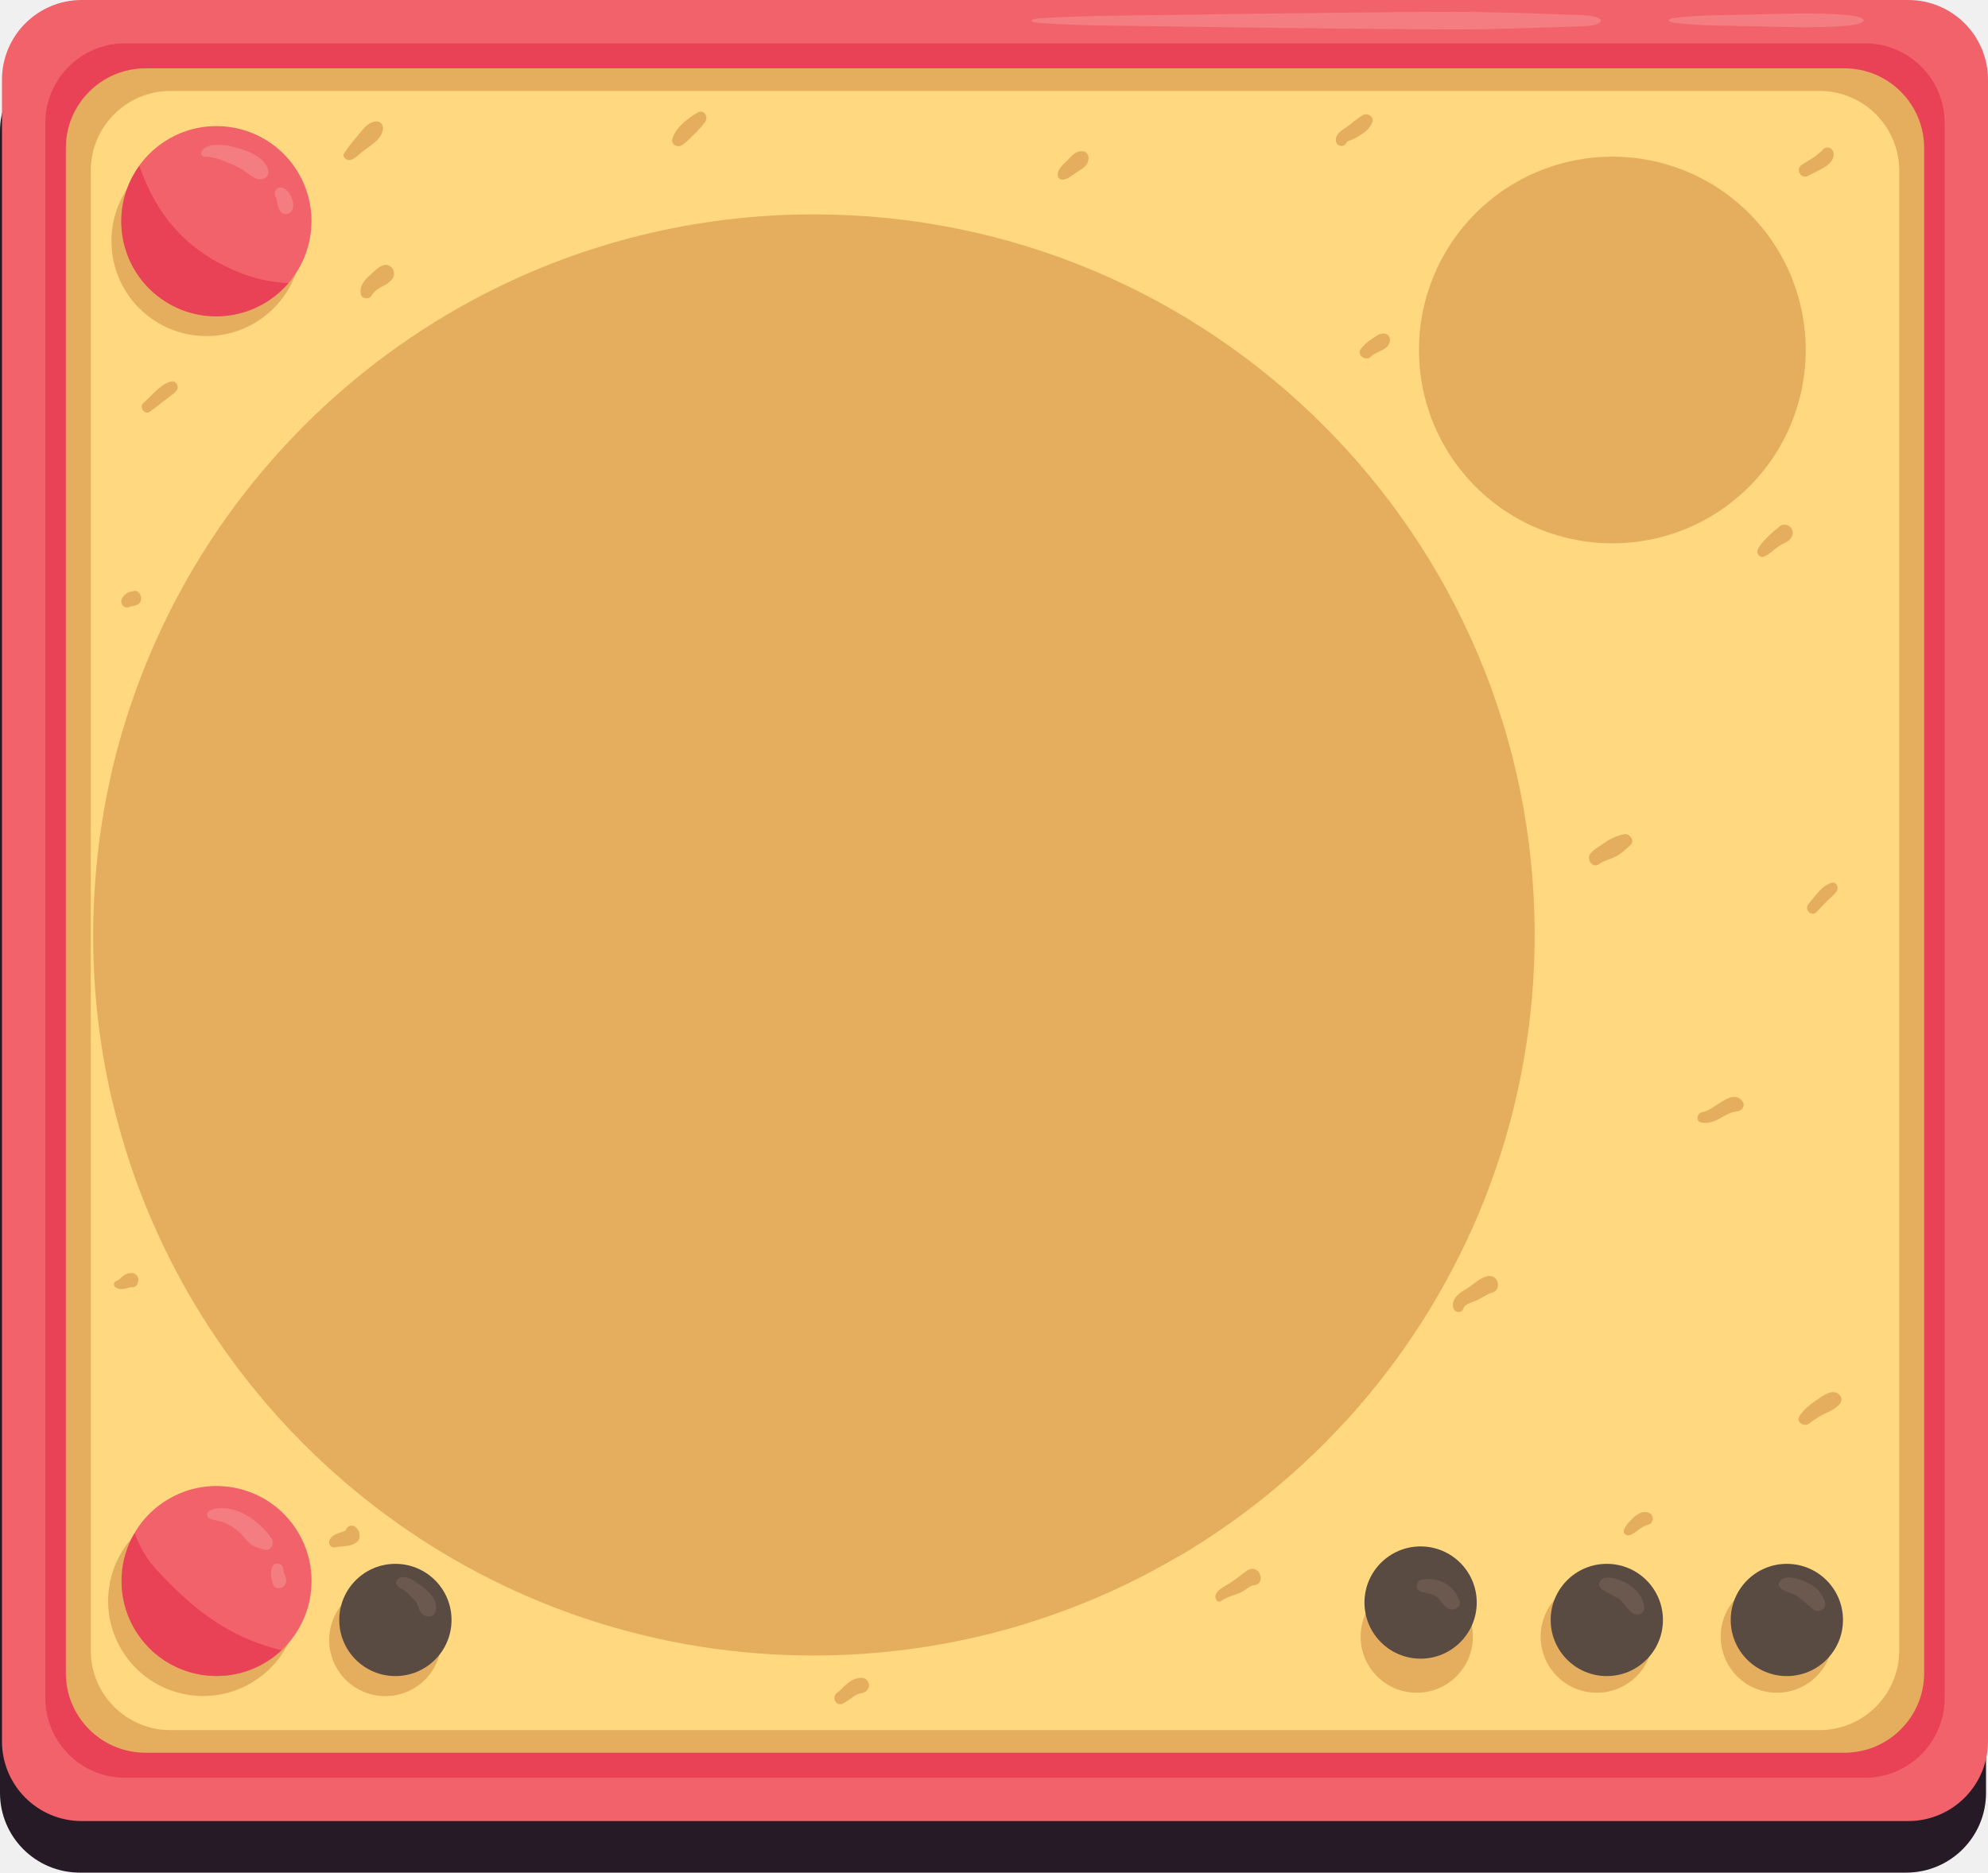
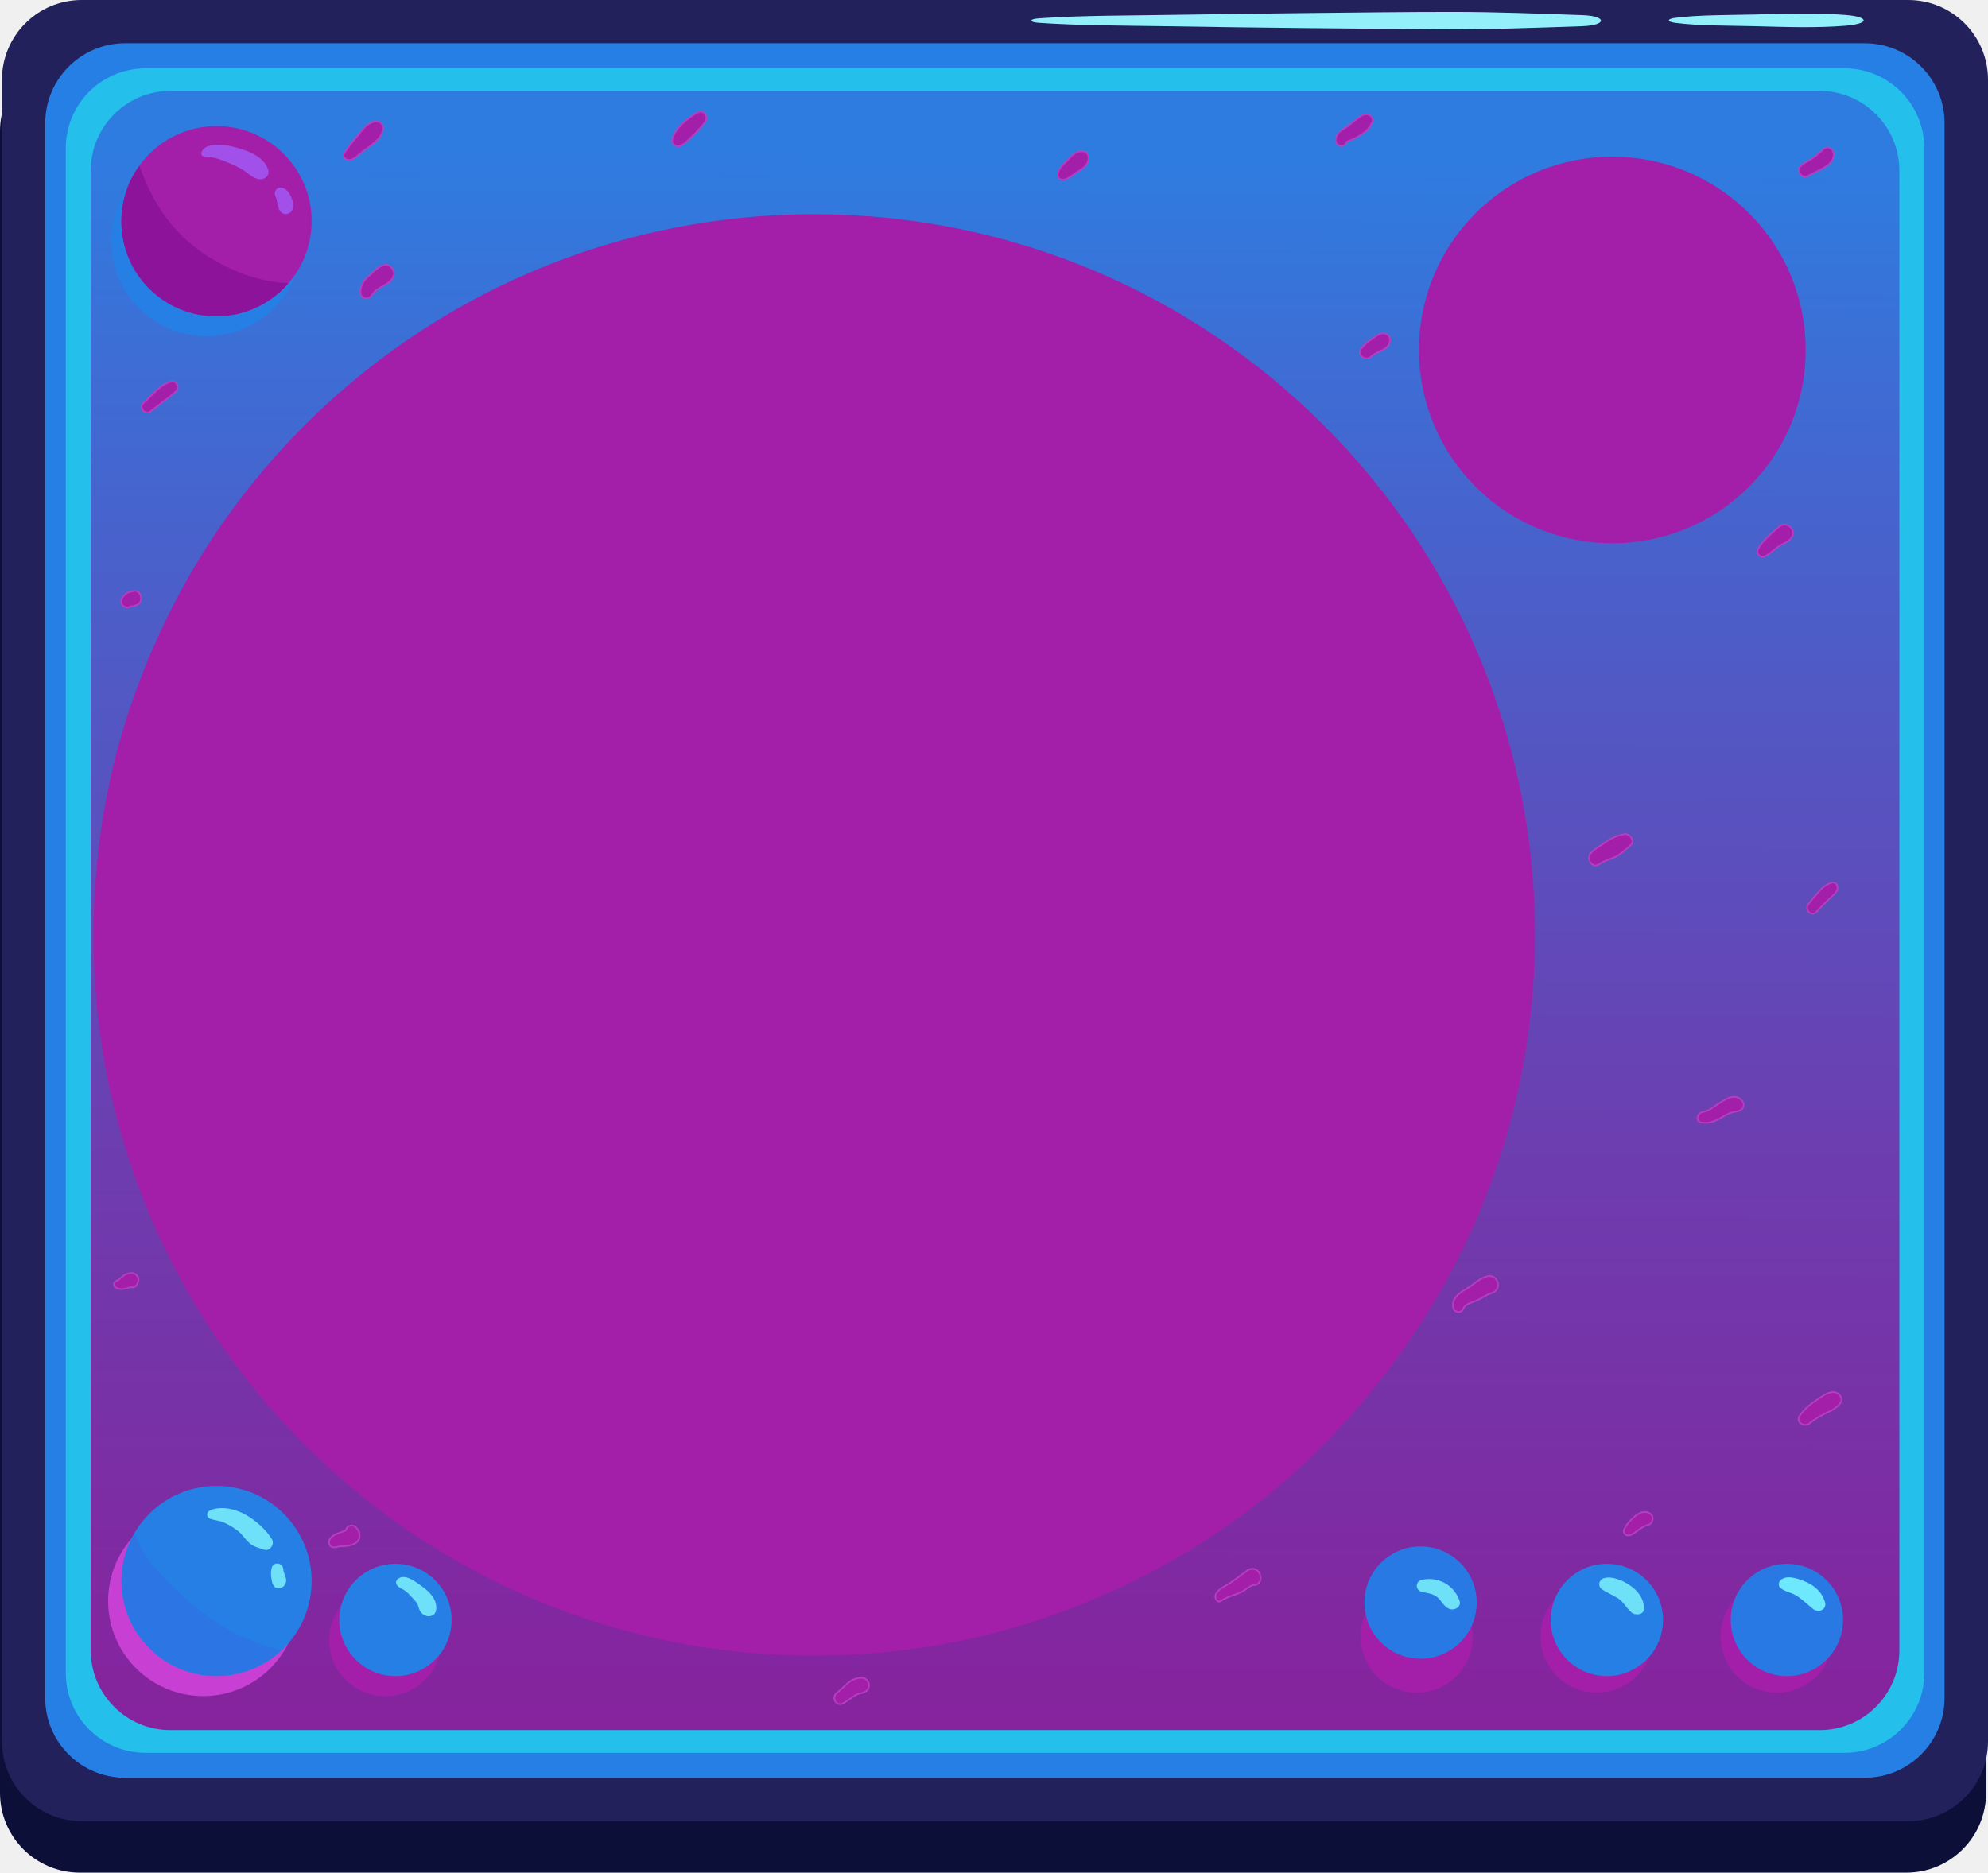
- <svg xmlns="http://www.w3.org/2000/svg" id="Object" viewBox="0 0 1235.69 1164.27">
-   <defs>
-     <style>.cls-1{fill:#251a25;}.cls-2{fill:#f1626b;}.cls-3{fill:#e94156;}.cls-4{fill:#e4ae5e;}.cls-5{fill:#ffd87f;}.cls-6{fill:#594a42;}.cls-7{fill:#f37d81;}.cls-8{fill:#6b594f;}</style>
-   </defs>
-   <g id="record_base">
-     <rect class="cls-1" y="32.05" width="1234.46" height="1132.22" rx="49.57" />
-     <rect class="cls-2" x="1.23" width="1234.46" height="1132.22" rx="49.57" />
-     <rect class="cls-3" x="28.17" y="26.94" width="1180.58" height="1078.34" rx="49.57" />
-     <rect class="cls-4" x="40.91" y="42.48" width="1155.1" height="1047.26" rx="49.57" />
-     <rect class="cls-5" x="56.41" y="56.53" width="1124.11" height="1019.16" rx="49.57" />
-     <circle class="cls-4" cx="1002.2" cy="217.6" r="120.2" transform="translate(139.67 772.4) rotate(-45)" />
-     <circle class="cls-4" cx="128.34" cy="149.9" r="59.06" transform="translate(-68.41 134.65) rotate(-45)" />
-     <circle class="cls-2" cx="134.55" cy="137.47" r="59.06" transform="translate(-52.27 91.66) rotate(-31.84)" />
-     <circle class="cls-4" cx="126.27" cy="995.45" r="59.06" transform="translate(-876.81 1021.84) rotate(-84.28)" />
-     <circle class="cls-2" cx="134.55" cy="983.01" r="59.06" transform="translate(-498.3 218.87) rotate(-31.84)" />
-     <circle class="cls-4" cx="239.56" cy="1019.62" r="34.89" transform="translate(-379.56 174.81) rotate(-23.01)" />
-     <circle class="cls-6" cx="245.77" cy="1007.19" r="34.89" />
-     <circle class="cls-4" cx="880.62" cy="1017.55" r="34.89" />
-     <circle class="cls-4" cx="992.53" cy="1017.55" r="34.89" />
-     <circle class="cls-4" cx="1104.44" cy="1017.55" r="34.89" />
-     <circle class="cls-6" cx="883.01" cy="996.36" r="34.89" />
-     <circle class="cls-6" cx="998.75" cy="1007.19" r="34.89" />
-     <circle class="cls-6" cx="1110.66" cy="1007.19" r="34.89" />
-     <path class="cls-3" d="M150,1017.29c-21-9.81-37.74-24.95-53.18-41.86-6.39-7-10.17-14.37-13.11-22.29A59,59,0,0,0,175,1026,128.27,128.27,0,0,1,150,1017.29Z" />
-     <path class="cls-3" d="M179.26,176a92.78,92.78,0,0,1-30.51-6.55c-33.36-13.6-51.31-35.68-62.18-66.32A59,59,0,0,0,179.26,176Z" />
-     <path class="cls-7" d="M166.7,105.6c-2.9-9.31-14.84-12.58-23.22-14.68-4.65-1.17-17.54-2.3-18.39,4.58A1.9,1.9,0,0,0,127,97.41c5.05-.21,10.82,2,15.41,4a55.25,55.25,0,0,1,8.87,4.44c3.15,2.08,5.73,4.92,9.58,5.56C164.22,112,167.88,109.37,166.7,105.6Z" />
-     <path class="cls-7" d="M180.84,122.07c-1.14-2.56-3.39-5.31-6.32-5.5a3.73,3.73,0,0,0-3.73,3.73,6.9,6.9,0,0,0,.87,2.87c-.37-.72.16.58.17.61.14.46.24.94.34,1.41.43,2,.63,4.11,1.84,5.87a4.3,4.3,0,0,0,7.32,0C183.21,128.11,182.12,125,180.84,122.07Z" />
-     <path class="cls-7" d="M169,957c-3.6-6-10.21-11.77-16.32-15.24-6.33-3.59-15.15-5.65-22-2.75-2.53,1.06-2.67,4.26,0,5.29,2.93,1.12,6,1.14,8.92,2.48a39,39,0,0,1,9,5.64c2.51,2.22,4.16,5.17,6.79,7.28s5.57,2.66,8.67,3.75C167.78,964.72,170.9,960.1,169,957Z" />
-     <path class="cls-7" d="M177.74,981.2c-.45-1.77-1.57-3.83-1.65-5.51a3.66,3.66,0,0,0-7.15-1,15.35,15.35,0,0,0-.18,6.71c.28,2,.83,5.56,3.77,6C176.05,987.94,178.6,984.62,177.74,981.2Z" />
-     <path class="cls-8" d="M1134.37,996.22c-2-6.74-6.75-10.6-13.11-13.16-4.28-1.72-12.19-4.36-15.28.5a2.88,2.88,0,0,0,.45,3.44c2.19,2.56,7,3.18,9.94,5,3.81,2.33,7.19,5.71,10.65,8.54C1130.21,1003.1,1135.72,1000.78,1134.37,996.22Z" />
-     <path class="cls-8" d="M1022,999.46c-.58-6.08-4-10.48-9-13.86-4-2.75-11.33-6-16.17-4.29a3.86,3.86,0,0,0-.91,7c3.09,2,6.49,3.43,9.64,5.33,3.62,2.19,5.5,6.38,8.74,9C1017,1004.79,1022.42,1003.79,1022,999.46Z" />
-     <path class="cls-8" d="M907.17,995.16a19.94,19.94,0,0,0-23.92-12.77,3.8,3.8,0,0,0,0,7.27c3.26.89,7,1.05,9.81,3.21,3,2.3,3.89,5.68,7.53,7.36C903.84,1001.73,908.57,999.25,907.17,995.16Z" />
-     <path class="cls-8" d="M262,986.1c-3.67-2.64-10.71-8.3-15-4.09a2.76,2.76,0,0,0-.43,3.34c1.09,1.68,2.59,2.19,4.26,3.19,2.07,1.24,3.78,3.25,5.47,5s3.11,3.16,3.69,5.55c.7,2.88,2.34,5.14,5.31,5.81,2.3.53,5-.67,5.57-3.16C272.29,994.85,267,989.72,262,986.1Z" />
-     <path class="cls-7" d="M983.47,9.39c-27-.91-52.89-2-80.29-2-29.91,0-59.94.41-89.81.74q-41.49.47-82.89,1.11c-27.64.46-58.07.32-84.65,2.2-6.29.44-6.29,2.39,0,2.83C670.31,16,698.11,16,723.57,16.37q44.89.73,89.8,1.22,41.45.46,82.9.69c29.85.21,57.85-.94,87.2-1.93C999,15.83,999,9.92,983.47,9.39Z" />
-     <path class="cls-7" d="M1147.16,9.28c-18.64-1.5-37.12-.78-56.31-.29-16.27.41-35.27.24-49.69,2.12-5.25.68-5.25,2.43,0,3.11,14.42,1.88,33.42,1.71,49.69,2.12,19.19.49,37.67,1.21,56.31-.29C1162.12,14.84,1162.12,10.49,1147.16,9.28Z" />
-     <path class="cls-4" d="M233,75.59c-5.39,1-7.85,5.64-11.26,9.52a101,101,0,0,0-8,10.46,1.89,1.89,0,0,0,0,2c3.62,4.94,8.34-.77,11.55-3.3,4.84-3.8,11.57-7.17,12.7-13.67A4.15,4.15,0,0,0,233,75.59Z" />
-     <path class="cls-4" d="M242.44,165.44c-4.6-2.85-9.48,3.1-12.66,5.8-3.46,2.95-6.4,6.8-5.54,11.55.6,3.32,5.27,3.46,6.82.89,1.87-3.11,4.18-4.32,7.45-6.06a15.34,15.34,0,0,0,5.37-4.25A5.53,5.53,0,0,0,242.44,165.44Z" />
-     <path class="cls-4" d="M106,237.26c-7,2.2-11.6,8.73-16.94,13.43-2.86,2.52,1,7.53,4.09,5.3,2.81-2,5.49-4.16,8.2-6.3s5.6-4,8.1-6.5S109.48,236.17,106,237.26Z" />
-     <path class="cls-4" d="M433.55,70c-6,3.53-13.57,9.26-15.61,16.26-1,3.27,2.66,5.68,5.47,4.21s5.16-4.2,7.49-6.41A70.45,70.45,0,0,0,438.18,76C440.68,72.8,437.58,67.66,433.55,70Z" />
-     <path class="cls-4" d="M676.5,97a3.91,3.91,0,0,0-2.85-2.85c-5-.75-7.47,2.82-10.67,6-2.53,2.51-6.24,5.57-5.43,9.51a2.75,2.75,0,0,0,2.61,2c3.17.31,6.6-3.05,9.16-4.62C673.33,104.59,677.25,102.4,676.5,97Z" />
-     <path class="cls-4" d="M847.24,71.51c-3.66,2-6.61,5-10,7.34-2.81,1.94-6.36,3.73-6.91,7.48-.65,4.49,5.24,6.26,6.85,1.89.16-.44,2.38-1,2.81-1.2a31.74,31.74,0,0,0,4.65-2.45c3.79-2.23,6.73-4.49,8.38-8.65C854.32,72.53,850,70,847.24,71.51Z" />
-     <path class="cls-4" d="M860.06,207.33c-3-.07-5.21,2-7.54,3.57a24.46,24.46,0,0,0-6.72,6.1c-2.69,3.71,3.11,7.87,6.2,4.78,3.8-3.78,11.71-3.91,12-10.54A3.94,3.94,0,0,0,860.06,207.33Z" />
-     <path class="cls-4" d="M1137.83,92.28a3.63,3.63,0,0,0-2.84-.47c-1,.43-1.06.45-.18.08a4.29,4.29,0,0,0-2.34,1.8c-.28.37.07,0-.56.47a30.73,30.73,0,0,0-2.62,2.22c-2.84,2.4-6.28,4-9.35,6.08-4.2,2.82-.53,9.28,4,6.82,3.24-1.77,6.64-3.2,9.8-5.13a13.59,13.59,0,0,0,5-4.54C1140,97.3,1140.51,93.89,1137.83,92.28Z" />
-     <path class="cls-4" d="M1104.87,328.64c.59-.89-1.17.73-1.45.95a45.49,45.49,0,0,0-4.57,4.1c-2.38,2.42-5.21,5.2-6.43,8.39-.84,2.21,1.8,5,4,4,3.47-1.42,6.24-4.49,9.37-6.57,2.75-1.82,6.32-2.59,7.89-5.73C1116.69,327.9,1108.52,323.11,1104.87,328.64Z" />
-     <path class="cls-4" d="M1009.27,518.72a30.32,30.32,0,0,0-11.34,4.91c-3.13,2.27-6.6,3.93-9.21,6.87-3.06,3.47,1.08,9.81,5.22,6.77,2.84-2.09,6.27-2.89,9.46-4.3,4-1.75,6.63-4.59,9.88-7.35S1013,517.83,1009.27,518.72Z" />
-     <path class="cls-4" d="M1138.09,548.93a18.37,18.37,0,0,0-7.5,5.43c-2.28,2.47-4.33,5.14-6.49,7.7-2.87,3.41,1.79,8.27,5,5,1.93-2,3.81-4.07,5.76-6.06,2.18-2.22,4.57-4.05,6.51-6.46S1141.57,547.67,1138.09,548.93Z" />
-     <path class="cls-4" d="M1083.31,685.07c-6.55-9.41-17.77,5.55-24.91,6.3-3.44.37-4.87,5.83-.88,6.54,4.64.83,8.36-.73,12.38-3a36.29,36.29,0,0,1,6.45-3.22c2.43-.78,4.28-.32,6.38-2.14A3.68,3.68,0,0,0,1083.31,685.07Z" />
-     <path class="cls-4" d="M1143.23,867.1c-4-4-10,.62-13.52,3-4.29,2.81-8.22,5.92-11.11,10.19-2.63,3.88,2.9,7.3,6.06,4.68a55.56,55.56,0,0,1,12.24-7.31C1140.24,876.07,1147.76,871.64,1143.23,867.1Z" />
-     <path class="cls-4" d="M1023.13,948.37Z" />
-     <path class="cls-4" d="M1025.62,941c-3.68-2.23-7.14-.21-10,2.27-2.43,2.08-5.06,5-6.23,8-.81,2,1.5,3.65,3.27,3.28,2.35-.5,4.39-2.42,6.31-3.81a22.49,22.49,0,0,1,3.16-1.91c.27-.13.88-.35,1-.41l-.06,0c.23-.08.71-.28,1.1-.44C1027.22,947.84,1028.62,942.82,1025.62,941Z" />
-     <path class="cls-4" d="M924.48,793.45c-5.13,1.15-9.05,5.71-13.56,8.24-4.33,2.43-9,6.08-7.54,11.65a3.3,3.3,0,0,0,6.33,0c.71-2.62,5.75-3.79,7.94-4.74,3.34-1.44,6.14-3.8,9.67-4.84C934,801.82,931.19,791.94,924.48,793.45Z" />
-     <path class="cls-4" d="M783.5,980.26c-.08-.39-.17-.78-.25-1.17a5.11,5.11,0,0,0-7.48-3c-4.73,3.17-8.69,6.87-13.69,9.64-3,1.66-8.49,5-6,9.09a2,2,0,0,0,2.73.71c2.61-1.94,5.8-3,8.88-4.07a30.21,30.21,0,0,0,4.41-1.8c2-1,5.09-4.1,7.4-4.08A4.22,4.22,0,0,0,783.5,980.26Z" />
-     <path class="cls-4" d="M540,1046.7c-1.46-5.3-8-3.56-11.27-1.48s-5.43,5-8.38,7.23c-3.83,2.9-.58,9,3.85,6.6,3-1.64,5.54-3.91,8.52-5.54,1.32-.72,2.71-.62,4.08-1.18C539.1,1051.39,540.68,1049.27,540,1046.7Z" />
-     <path class="cls-4" d="M223.38,954.31c.25-2-.85-3.34-2.36-4.86a3.64,3.64,0,0,0-6,1.91l-.48.29a16.82,16.82,0,0,1-3.26,1.27c-2.59.88-5.95,2.34-6.61,5.2a3.15,3.15,0,0,0,2.88,4,9.57,9.57,0,0,0,2.9-.47c.68-.15,2.11-.17,3.05-.25,3.27-.29,6-.73,8.56-2.91A4.38,4.38,0,0,0,223.38,954.31Z" />
-     <path class="cls-4" d="M81.91,791.49a8,8,0,0,0-5.58,2c-1.36,1-2.37,2.4-4,3a2.15,2.15,0,0,0-.51,3.89c2.77,2,6.57.84,9.47-.17a3.21,3.21,0,0,0,3.85-1.49,7.57,7.57,0,0,0,.76-2A4.2,4.2,0,0,0,81.91,791.49Z" />
-     <path class="cls-4" d="M86.21,368.37a3.42,3.42,0,0,0-3.41-.91c-.23.1-.46.2-.67.31a5.69,5.69,0,0,0-3.16,1,8.49,8.49,0,0,0-3.11,3.32,3.84,3.84,0,0,0,.58,4.52,3.71,3.71,0,0,0,4.52.58,4.84,4.84,0,0,1,.46-.24h.06a7,7,0,0,0,2.8-.62c-1.35.62,0,0,.32-.07a4.3,4.3,0,0,0,3.14-4.12A5.17,5.17,0,0,0,86.21,368.37Z" />
-     <path class="cls-4" d="M836.87,883.17c4.07-4.46,8-9,11.93-13.66l1.09-1.28q5.63-6.75,11-13.71l1.22-1.59q5.37-7,10.46-14.26c.27-.38.54-.77.8-1.16q10.68-15.27,20.08-31.44l.26-.43c3-5.26,6-10.59,8.81-16,.25-.49.51-1,.77-1.45q4.13-7.94,8-16.05l.72-1.54q3.85-8.28,7.41-16.72l.26-.65q7.27-17.49,13.1-35.72c.09-.29.19-.59.29-.89q2.78-8.77,5.19-17.72l.45-1.66q2.37-8.87,4.38-17.86c.11-.49.21-1,.32-1.46,1.36-6.18,2.61-12.41,3.71-18.69h0a449.79,449.79,0,0,0,6.78-77.94c0-247.42-200.57-448-448-448-148.32,0-279.78,72.1-361.31,183.14a1.71,1.71,0,0,1-.11.14,450.23,450.23,0,0,0-29.64,46.06l-.42.76q-4.39,7.88-8.49,16h0q-8.17,16.17-15.06,33.07c-.18.46-.37.92-.56,1.37q-3.24,8.06-6.19,16.26c-.19.52-.37,1.05-.55,1.57Q77.61,448.31,73,465.54l-.48,1.76q-2.15,8.22-4,16.57L68,486.51q-1.8,8.36-3.3,16.81c-.11.58-.19,1.16-.29,1.73q-1.43,8.31-2.55,16.71c-.06.51-.14,1-.21,1.52-.73,5.66-1.33,11.36-1.85,17.09-.1,1.06-.2,2.11-.28,3.17q-.7,8.43-1.11,17c0,1-.07,2-.11,2.93-.23,5.94-.38,11.89-.38,17.89A451.29,451.29,0,0,0,63,649.53q2.55,16.69,6.31,33Q70.6,687.9,72,693.27q2.76,10.74,6,21.26t7,20.81c62.81,171.54,227.51,293.95,420.8,293.95,6.37,0,12.71-.16,19-.42l2.38-.1q9-.42,17.86-1.21l3.12-.27q8.76-.82,17.44-2l2.9-.41c5.9-.82,11.78-1.74,17.61-2.8.58-.1,1.15-.22,1.72-.33q8.85-1.63,17.56-3.61l1-.22c5.84-1.34,11.62-2.82,17.37-4.38l2.52-.69q8.31-2.31,16.5-5l2.8-.91q8.18-2.68,16.22-5.66l2.3-.88c5.56-2.1,11.07-4.28,16.52-6.59l.66-.29q8.22-3.51,16.26-7.33l1.39-.65c5.25-2.51,10.44-5.14,15.57-7.85l2.26-1.2q7.53-4,14.88-8.33L734,966.9q7.44-4.41,14.7-9.08l1.45-1q15.2-9.9,29.51-21c.44-.35.9-.68,1.34-1q6.85-5.34,13.48-11l1.79-1.51q6.57-5.6,12.91-11.43l1.51-1.41c4.34-4,8.62-8.14,12.79-12.34.17-.16.33-.34.5-.5q6.56-6.62,12.85-13.5Z" />
+ <svg xmlns="http://www.w3.org/2000/svg" version="1.1" x="0px" y="0px" viewBox="0 0 1235.7 1164.3" style="enable-background:new 0 0 1235.7 1164.3;" xml:space="preserve">
+   <style type="text/css">
+ 	.st0{fill:#0C0F38;}
+ 	.st1{fill:#22215B;}
+ 	.st2{fill:#267FE5;}
+ 	.st3{fill:#25BFEC;}
+ 	.st4{fill:url(#SVGID_1_);}
+ 	.st5{fill:#A31FA9;}
+ 	.st6{fill:#C840D3;}
+ 	.st7{fill:#2979E4;}
+ 	.st8{fill:#2C75E4;}
+ 	.st9{fill:#8D139B;}
+ 	.st10{fill:#A250EA;}
+ 	.st11{fill:#6EE1F8;}
+ 	.st12{fill:#6EE8FC;}
+ 	.st13{fill:#93EFF9;}
+ 	.st14{fill:#E4AE5E;}
+ 	.st15{fill:#A31FA9;stroke:#B73DC1;stroke-miterlimit:10;}
+ 	.st16{display:none;}
+ 	.st17{display:inline;}
+ 	.st18{fill:#A139FF;}
+ 	.st19{fill:#594A41;}
+ 	.st20{fill:url(#SVGID_2_);stroke:#FFFFFF;stroke-miterlimit:10;}
+ 	.st21{fill:#392E27;}
+ 	.st22{fill:#2F7FD7;}
+ 	.st23{fill:#4ABF9F;}
+ 	.st24{fill:#0C0D36;stroke:#8938A6;stroke-miterlimit:10;}
+ 	.st25{fill:#0C0D36;}
+ </style>
+   <g id="Object">
+     <g id="record_base">
+       <path class="st0" d="M49.6,32h1135.3c27.4,0,49.6,22.2,49.6,49.6v1033.1c0,27.4-22.2,49.6-49.6,49.6H49.6    c-27.4,0-49.6-22.2-49.6-49.6V81.6C0,54.2,22.2,32,49.6,32z" />
+       <path class="st1" d="M50.8,0h1135.3c27.4,0,49.6,22.2,49.6,49.6v1033.1c0,27.4-22.2,49.6-49.6,49.6H50.8    c-27.4,0-49.6-22.2-49.6-49.6V49.6C1.2,22.2,23.4,0,50.8,0z" />
+       <path class="st2" d="M77.7,26.9h1081.4c27.4,0,49.6,22.2,49.6,49.6v979.2c0,27.4-22.2,49.6-49.6,49.6H77.7    c-27.4,0-49.6-22.2-49.6-49.6V76.5C28.2,49.1,50.4,26.9,77.7,26.9z" />
+       <path class="st3" d="M90.5,42.5h1056c27.4,0,49.6,22.2,49.6,49.6v948.1c0,27.4-22.2,49.6-49.6,49.6H90.5    c-27.4,0-49.6-22.2-49.6-49.6V92.1C40.9,64.7,63.1,42.5,90.5,42.5z" />
+       <linearGradient id="SVGID_1_" gradientUnits="userSpaceOnUse" x1="616.972" y1="1221" x2="619.534" y2="96.893">
+         <stop offset="0" style="stop-color:#8B1E98" />
+         <stop offset="0.175" style="stop-color:#83269F" />
+         <stop offset="0.455" style="stop-color:#6C3EB0" />
+         <stop offset="0.801" style="stop-color:#4763CD" />
+         <stop offset="1" style="stop-color:#2F7CE0" />
+       </linearGradient>
+       <path class="st4" d="M106,56.5h1025c27.4,0,49.6,22.2,49.6,49.6v920c0,27.4-22.2,49.6-49.6,49.6H106c-27.4,0-49.6-22.2-49.6-49.6    v-920C56.4,78.7,78.6,56.5,106,56.5z" />
+       <ellipse transform="matrix(0.7071 -0.7071 0.7071 0.7071 139.668 772.3964)" class="st5" cx="1002.2" cy="217.6" rx="120.2" ry="120.2" />
+       <circle class="st2" cx="128.3" cy="149.9" r="59.1" />
+       <circle class="st5" cx="134.6" cy="137.5" r="59.1" />
+       <circle class="st6" cx="126.3" cy="995.4" r="59.1" />
+       <ellipse transform="matrix(0.7071 -0.7071 0.7071 0.7071 -655.6511 383.0772)" class="st2" cx="134.6" cy="983" rx="59.1" ry="59.1" />
+       <circle class="st5" cx="239.5" cy="1019.7" r="34.9" />
+       <circle class="st2" cx="245.8" cy="1007.2" r="34.9" />
+       <circle class="st5" cx="880.6" cy="1017.5" r="34.9" />
+       <circle class="st5" cx="992.5" cy="1017.5" r="34.9" />
+       <circle class="st5" cx="1104.4" cy="1017.5" r="34.9" />
+       <circle class="st7" cx="883" cy="996.4" r="34.9" />
+       <circle class="st2" cx="998.8" cy="1007.2" r="34.9" />
+       <circle class="st7" cx="1110.7" cy="1007.2" r="34.9" />
+       <path class="st8" d="M150,1017.3c-21-9.8-37.7-25-53.2-41.9c-6.4-7-10.2-14.4-13.1-22.3c-16.5,28.1-7.1,64.3,21,80.8    c22.6,13.3,51.2,10,70.3-7.9C166.4,1024,158,1021,150,1017.3z" />
+       <path class="st9" d="M179.3,176c-10.5-0.4-20.8-2.7-30.5-6.6c-33.4-13.6-51.3-35.7-62.2-66.3c-19.1,26.4-13.2,63.3,13.2,82.4    C124.7,203.5,159.3,199.4,179.3,176z" />
+       <path class="st10" d="M166.7,105.6c-2.9-9.3-14.8-12.6-23.2-14.7c-4.6-1.2-17.5-2.3-18.4,4.6c0,1,0.8,1.9,1.9,1.9c0,0,0,0,0,0    c5.1-0.2,10.8,2,15.4,4c3.1,1.2,6.1,2.7,8.9,4.4c3.1,2.1,5.7,4.9,9.6,5.6C164.2,112,167.9,109.4,166.7,105.6z" />
+       <path class="st10" d="M180.8,122.1c-1.1-2.6-3.4-5.3-6.3-5.5c-2.1,0-3.7,1.7-3.7,3.7c0.1,1,0.4,2,0.9,2.9    c-0.4-0.7,0.2,0.6,0.2,0.6c0.1,0.5,0.2,0.9,0.3,1.4c0.4,2,0.6,4.1,1.8,5.9c1.2,2,3.9,2.6,5.9,1.4c0.6-0.4,1.1-0.8,1.4-1.4    C183.2,128.1,182.1,125,180.8,122.1z" />
+       <path class="st11" d="M169,957c-3.6-6-10.2-11.8-16.3-15.2c-6.3-3.6-15.1-5.7-22-2.8c-2.5,1.1-2.7,4.3,0,5.3    c2.9,1.1,6,1.1,8.9,2.5c3.2,1.5,6.3,3.4,9,5.6c2.5,2.2,4.2,5.2,6.8,7.3s5.6,2.7,8.7,3.8C167.8,964.7,170.9,960.1,169,957z" />
+       <path class="st11" d="M177.7,981.2c-0.4-1.8-1.6-3.8-1.6-5.5c-0.1-2-1.7-3.6-3.8-3.6c-1.6,0-2.9,1.1-3.4,2.6    c-0.6,2.2-0.6,4.5-0.2,6.7c0.3,2,0.8,5.6,3.8,6C176.1,987.9,178.6,984.6,177.7,981.2z" />
+       <path class="st12" d="M1134.4,996.2c-2-6.7-6.8-10.6-13.1-13.2c-4.3-1.7-12.2-4.4-15.3,0.5c-0.6,1.1-0.5,2.5,0.4,3.4    c2.2,2.6,7,3.2,9.9,5c3.8,2.3,7.2,5.7,10.7,8.5C1130.2,1003.1,1135.7,1000.8,1134.4,996.2z" />
+       <path class="st11" d="M1022,999.5c-0.6-6.1-4-10.5-9-13.9c-4-2.8-11.3-6-16.2-4.3c-2,0.6-3.2,2.8-2.6,4.8c0.3,0.9,0.9,1.7,1.7,2.2    c3.1,2,6.5,3.4,9.6,5.3c3.6,2.2,5.5,6.4,8.7,9C1017,1004.8,1022.4,1003.8,1022,999.5z" />
+       <path class="st11" d="M907.2,995.2c-3.4-9.9-13.8-15.4-23.9-12.8c-2,0.6-3.1,2.7-2.5,4.7c0.4,1.2,1.3,2.2,2.5,2.5    c3.3,0.9,7,1,9.8,3.2c3,2.3,3.9,5.7,7.5,7.4C903.8,1001.7,908.6,999.2,907.2,995.2z" />
+       <path class="st11" d="M262,986.1c-3.7-2.6-10.7-8.3-15-4.1c-0.9,0.9-1.1,2.3-0.4,3.3c1.1,1.7,2.6,2.2,4.3,3.2    c2.1,1.2,3.8,3.2,5.5,5c1.7,1.8,3.1,3.2,3.7,5.5c0.7,2.9,2.3,5.1,5.3,5.8c2.3,0.5,5-0.7,5.6-3.2C272.3,994.8,267,989.7,262,986.1z    " />
+       <path class="st13" d="M983.5,9.4c-27-0.9-52.9-2-80.3-2c-29.9,0-59.9,0.4-89.8,0.7c-27.7,0.3-55.3,0.7-82.9,1.1    c-27.6,0.5-58.1,0.3-84.7,2.2c-6.3,0.4-6.3,2.4,0,2.8c24.5,1.7,52.3,1.7,77.7,2.1c29.9,0.5,59.9,0.9,89.8,1.2    c27.6,0.3,55.3,0.5,82.9,0.7c29.8,0.2,57.8-0.9,87.2-1.9C999,15.8,999,9.9,983.5,9.4z" />
+       <path class="st13" d="M1147.2,9.3c-18.6-1.5-37.1-0.8-56.3-0.3c-16.3,0.4-35.3,0.2-49.7,2.1c-5.2,0.7-5.2,2.4,0,3.1    c14.4,1.9,33.4,1.7,49.7,2.1c19.2,0.5,37.7,1.2,56.3-0.3C1162.1,14.8,1162.1,10.5,1147.2,9.3z" />
+       <path class="st14" d="M1023.1,948.4" />
+       <g>
+         <path class="st15" d="M233,75.6c-5.4,1-7.9,5.6-11.3,9.5c-2.9,3.3-5.6,6.8-8,10.5c-0.4,0.6-0.4,1.4,0,2c3.6,4.9,8.3-0.8,11.6-3.3     c4.8-3.8,11.6-7.2,12.7-13.7c0.5-2.2-0.8-4.5-3.1-5C234.3,75.4,233.6,75.4,233,75.6z" />
+         <path class="st15" d="M242.4,165.4c-4.6-2.9-9.5,3.1-12.7,5.8c-3.5,2.9-6.4,6.8-5.5,11.6c0.6,3.3,5.3,3.5,6.8,0.9     c1.9-3.1,4.2-4.3,7.4-6.1c2.1-1,3.9-2.4,5.4-4.2c1.8-2.5,1.3-5.9-1.2-7.7C242.6,165.6,242.5,165.5,242.4,165.4z" />
+         <path class="st15" d="M106,237.3c-7,2.2-11.6,8.7-16.9,13.4c-2.9,2.5,1,7.5,4.1,5.3c2.8-2,5.5-4.2,8.2-6.3s5.6-4,8.1-6.5     S109.5,236.2,106,237.3z" />
+         <path class="st15" d="M433.5,70c-6,3.5-13.6,9.3-15.6,16.3c-1,3.3,2.7,5.7,5.5,4.2s5.2-4.2,7.5-6.4c2.6-2.5,5.1-5.2,7.3-8.1     C440.7,72.8,437.6,67.7,433.5,70z" />
+         <path class="st15" d="M676.5,97c-0.3-1.4-1.4-2.5-2.8-2.8c-5-0.8-7.5,2.8-10.7,6c-2.5,2.5-6.2,5.6-5.4,9.5c0.3,1.2,1.4,2,2.6,2     c3.2,0.3,6.6-3.1,9.2-4.6C673.3,104.6,677.2,102.4,676.5,97z" />
+         <path class="st15" d="M847.2,71.5c-3.7,2-6.6,5-10,7.3c-2.8,1.9-6.4,3.7-6.9,7.5c-0.7,4.5,5.2,6.3,6.8,1.9c0.2-0.4,2.4-1,2.8-1.2     c1.6-0.7,3.2-1.5,4.7-2.4c3.8-2.2,6.7-4.5,8.4-8.7C854.3,72.5,850,70,847.2,71.5z" />
+         <path class="st15" d="M860.1,207.3c-3-0.1-5.2,2-7.5,3.6c-2.6,1.6-4.9,3.7-6.7,6.1c-2.7,3.7,3.1,7.9,6.2,4.8     c3.8-3.8,11.7-3.9,12-10.5C864,209.1,862.2,207.3,860.1,207.3z" />
+         <path class="st15" d="M1137.8,92.3c-0.8-0.5-1.9-0.7-2.8-0.5c-1,0.4-1.1,0.4-0.2,0.1c-1,0.3-1.8,0.9-2.3,1.8     c-0.3,0.4,0.1,0-0.6,0.5c-0.9,0.7-1.8,1.4-2.6,2.2c-2.8,2.4-6.3,4-9.3,6.1c-4.2,2.8-0.5,9.3,4,6.8c3.2-1.8,6.6-3.2,9.8-5.1     c2-1.1,3.7-2.6,5-4.5C1140,97.3,1140.5,93.9,1137.8,92.3z" />
+         <path class="st15" d="M1104.9,328.6c0.6-0.9-1.2,0.7-1.4,1c-1.6,1.3-3.1,2.6-4.6,4.1c-2.4,2.4-5.2,5.2-6.4,8.4     c-0.8,2.2,1.8,5,4,4c3.5-1.4,6.2-4.5,9.4-6.6c2.8-1.8,6.3-2.6,7.9-5.7C1116.7,327.9,1108.5,323.1,1104.9,328.6z" />
+         <path class="st15" d="M1009.3,518.7c-4.1,0.8-7.9,2.5-11.3,4.9c-3.1,2.3-6.6,3.9-9.2,6.9c-3.1,3.5,1.1,9.8,5.2,6.8     c2.8-2.1,6.3-2.9,9.5-4.3c4-1.8,6.6-4.6,9.9-7.3S1013,517.8,1009.3,518.7z" />
+         <path class="st15" d="M1138.1,548.9c-2.9,1.1-5.5,3-7.5,5.4c-2.3,2.5-4.3,5.1-6.5,7.7c-2.9,3.4,1.8,8.3,5,5     c1.9-2,3.8-4.1,5.8-6.1c2.2-2.2,4.6-4,6.5-6.5S1141.6,547.7,1138.1,548.9z" />
+         <path class="st15" d="M1083.3,685.1c-6.6-9.4-17.8,5.5-24.9,6.3c-3.4,0.4-4.9,5.8-0.9,6.5c4.6,0.8,8.4-0.7,12.4-3     c2-1.3,4.2-2.4,6.4-3.2c2.4-0.8,4.3-0.3,6.4-2.1C1083.9,688.4,1084.2,686.5,1083.3,685.1z" />
+         <path class="st15" d="M1143.2,867.1c-4-4-10,0.6-13.5,3c-4.3,2.8-8.2,5.9-11.1,10.2c-2.6,3.9,2.9,7.3,6.1,4.7     c3.7-3,7.9-5.4,12.2-7.3C1140.2,876.1,1147.8,871.6,1143.2,867.1z" />
+         <path class="st15" d="M1025.6,941c-3.7-2.2-7.1-0.2-10,2.3c-2.4,2.1-5.1,5-6.2,8c-0.8,2,1.5,3.7,3.3,3.3c2.3-0.5,4.4-2.4,6.3-3.8     c1-0.7,2.1-1.4,3.2-1.9c0.3-0.1,0.9-0.3,1-0.4h-0.1c0.2-0.1,0.7-0.3,1.1-0.4C1027.2,947.8,1028.6,942.8,1025.6,941z" />
+         <path class="st15" d="M924.5,793.5c-5.1,1.2-9,5.7-13.6,8.2c-4.3,2.4-9,6.1-7.5,11.7c0.5,1.7,2.4,2.7,4.1,2.2     c1.1-0.3,1.9-1.2,2.2-2.2c0.7-2.6,5.8-3.8,7.9-4.7c3.3-1.4,6.1-3.8,9.7-4.8C934,801.8,931.2,791.9,924.5,793.5z" />
+         <path class="st15" d="M783.5,980.3c-0.1-0.4-0.2-0.8-0.2-1.2c-0.8-2.7-3.6-4.3-6.3-3.5c-0.4,0.1-0.8,0.3-1.2,0.5     c-4.7,3.2-8.7,6.9-13.7,9.6c-3,1.7-8.5,5-6,9.1c0.6,0.9,1.8,1.3,2.7,0.7c2.6-1.9,5.8-3,8.9-4.1c1.5-0.5,3-1.1,4.4-1.8     c2-1,5.1-4.1,7.4-4.1c2.3,0,4.2-2,4.1-4.3C783.6,980.9,783.6,980.6,783.5,980.3z" />
+         <path class="st15" d="M540,1046.7c-1.5-5.3-8-3.6-11.3-1.5s-5.4,5-8.4,7.2c-3.8,2.9-0.6,9,3.8,6.6c3-1.6,5.5-3.9,8.5-5.5     c1.3-0.7,2.7-0.6,4.1-1.2C539.1,1051.4,540.7,1049.3,540,1046.7z" />
+         <path class="st15" d="M223.4,954.3c0.2-2-0.9-3.3-2.4-4.9c-1.5-1.4-3.8-1.2-5.1,0.2c-0.4,0.5-0.7,1-0.9,1.7l-0.5,0.3     c-1,0.5-2.1,1-3.3,1.3c-2.6,0.9-5.9,2.3-6.6,5.2c-0.5,1.7,0.5,3.4,2.2,3.9c0.2,0.1,0.5,0.1,0.7,0.1c1,0,2-0.2,2.9-0.5     c0.7-0.2,2.1-0.2,3.1-0.2c3.3-0.3,6-0.7,8.6-2.9C223.2,957.4,223.7,955.8,223.4,954.3z" />
+         <path class="st15" d="M81.9,791.5c-2-0.1-4,0.6-5.6,2c-1.4,1-2.4,2.4-4,3c-1.1,0.3-1.8,1.5-1.4,2.7c0.2,0.5,0.5,0.9,0.9,1.2     c2.8,2,6.6,0.8,9.5-0.2c1.5,0.5,3.1-0.1,3.8-1.5c0.3-0.6,0.6-1.3,0.8-2c0.6-2.2-0.8-4.5-3-5.1C82.5,791.5,82.2,791.5,81.9,791.5z     " />
+         <path class="st15" d="M86.2,368.4c-0.9-0.9-2.2-1.3-3.4-0.9c-0.2,0.1-0.5,0.2-0.7,0.3c-1.1,0-2.2,0.4-3.2,1     c-1.3,0.8-2.4,2-3.1,3.3c-0.8,1.5-0.6,3.3,0.6,4.5c1.2,1.2,3.1,1.4,4.5,0.6c0.1-0.1,0.3-0.2,0.5-0.2h0.1c1,0,1.9-0.2,2.8-0.6     c-1.3,0.6,0,0,0.3-0.1c1.8-0.5,3.1-2.2,3.1-4.1C87.8,370.7,87.2,369.4,86.2,368.4z" />
+       </g>
+       <path class="st5" d="M836.9,883.2c4.1-4.5,8-9,11.9-13.7l1.1-1.3c3.8-4.5,7.4-9.1,11-13.7l1.2-1.6c3.6-4.7,7.1-9.4,10.5-14.3    c0.3-0.4,0.5-0.8,0.8-1.2c7.1-10.2,13.8-20.7,20.1-31.4l0.3-0.4c3-5.3,6-10.6,8.8-16c0.2-0.5,0.5-1,0.8-1.5c2.8-5.3,5.4-10.6,8-16    l0.7-1.5c2.6-5.5,5-11.1,7.4-16.7l0.3-0.7c4.8-11.7,9.2-23.6,13.1-35.7c0.1-0.3,0.2-0.6,0.3-0.9c1.9-5.8,3.6-11.8,5.2-17.7    l0.5-1.7c1.6-5.9,3-11.9,4.4-17.9c0.1-0.5,0.2-1,0.3-1.5c1.4-6.2,2.6-12.4,3.7-18.7l0,0c4.5-25.7,6.8-51.8,6.8-77.9    c0-247.4-200.6-448-448-448c-148.3,0-279.8,72.1-361.3,183.1c0,0-0.1,0.1-0.1,0.1c-10.8,14.7-20.7,30.1-29.6,46.1l-0.4,0.8    c-2.9,5.3-5.8,10.6-8.5,16l0,0c-5.4,10.8-10.5,21.8-15.1,33.1c-0.2,0.5-0.4,0.9-0.6,1.4c-2.2,5.4-4.2,10.8-6.2,16.3    c-0.2,0.5-0.4,1-0.6,1.6c-4,11.1-7.5,22.4-10.6,33.9l-0.5,1.8c-1.4,5.5-2.8,11-4,16.6l-0.5,2.6c-1.2,5.6-2.3,11.2-3.3,16.8    c-0.1,0.6-0.2,1.2-0.3,1.7c-1,5.5-1.8,11.1-2.5,16.7c-0.1,0.5-0.1,1-0.2,1.5c-0.7,5.7-1.3,11.4-1.8,17.1c-0.1,1.1-0.2,2.1-0.3,3.2    c-0.5,5.6-0.8,11.3-1.1,17c0,1-0.1,2-0.1,2.9c-0.2,5.9-0.4,11.9-0.4,17.9c0,22.8,1.7,45.6,5.1,68.2c1.7,11.1,3.8,22.1,6.3,33    c0.9,3.6,1.8,7.2,2.7,10.7c1.8,7.2,3.8,14.2,6,21.3s4.5,14,7,20.8c62.8,171.5,227.5,294,420.8,294c6.4,0,12.7-0.2,19-0.4l2.4-0.1    c6-0.3,12-0.7,17.9-1.2l3.1-0.3c5.8-0.5,11.7-1.2,17.4-2l2.9-0.4c5.9-0.8,11.8-1.7,17.6-2.8c0.6-0.1,1.2-0.2,1.7-0.3    c5.9-1.1,11.8-2.3,17.6-3.6l1-0.2c5.8-1.3,11.6-2.8,17.4-4.4l2.5-0.7c5.5-1.5,11-3.2,16.5-5l2.8-0.9c5.5-1.8,10.9-3.7,16.2-5.7    l2.3-0.9c5.6-2.1,11.1-4.3,16.5-6.6l0.7-0.3c5.5-2.3,10.9-4.8,16.3-7.3l1.4-0.7c5.2-2.5,10.4-5.1,15.6-7.8l2.3-1.2    c5-2.7,10-5.4,14.9-8.3l2.4-1.3c5-2.9,9.9-6,14.7-9.1l1.5-1c10.1-6.6,20-13.6,29.5-21c0.4-0.3,0.9-0.7,1.3-1    c4.6-3.6,9.1-7.2,13.5-11l1.8-1.5c4.4-3.7,8.7-7.5,12.9-11.4l1.5-1.4c4.3-4,8.6-8.1,12.8-12.3c0.2-0.2,0.3-0.3,0.5-0.5    C828.4,892.2,832.6,887.7,836.9,883.2L836.9,883.2z" />
+     </g>
+   </g>
+   <g id="Layer_2" class="st16">
+     <g id="record_place" class="st17">
+       <circle class="st18" cx="505.9" cy="592.2" r="448" />
+       <circle class="st19" cx="505.9" cy="592.2" r="425.9" />
+       <circle class="st19" cx="505.9" cy="592.2" r="425.9" />
+       <linearGradient id="SVGID_2_" gradientUnits="userSpaceOnUse" x1="181.94" y1="469.91" x2="1033.7" y2="469.91" gradientTransform="matrix(6.123234e-17 -1 1 6.123234e-17 36 1199.98)">
+         <stop offset="0" style="stop-color:#00E9F8" />
+         <stop offset="6.015652e-02" style="stop-color:#00CDF0" />
+         <stop offset="0.159" style="stop-color:#07A4E5" />
+         <stop offset="0.265" style="stop-color:#2680DB" />
+         <stop offset="0.377" style="stop-color:#3764D2" />
+         <stop offset="0.496" style="stop-color:#424CCC" />
+         <stop offset="0.628" style="stop-color:#493CC7" />
+         <stop offset="0.779" style="stop-color:#4E32C5" />
+         <stop offset="1" style="stop-color:#4F2EC4" />
+       </linearGradient>
+       <circle class="st20" cx="505.9" cy="592.2" r="425.9" />
+       <path class="st21" d="M505.9,959c-202.3,0-366.8-164.5-366.8-366.8s164.6-366.8,366.8-366.8s366.8,164.6,366.8,366.8    S708.2,959,505.9,959z M505.9,233.6c-197.7,0-358.5,160.8-358.5,358.5s160.8,358.5,358.5,358.5s358.5-160.8,358.5-358.5    S703.6,233.6,505.9,233.6L505.9,233.6z M505.9,898.9c-169.1,0-306.7-137.6-306.7-306.7s137.6-306.7,306.7-306.7    S812.6,423,812.6,592.2S675,898.9,505.9,898.9L505.9,898.9z M505.9,293.7c-164.6,0-298.4,133.9-298.4,298.4    s133.9,298.4,298.4,298.4s298.4-133.9,298.4-298.4S670.5,293.7,505.9,293.7L505.9,293.7z M505.9,839.4    c-136.3,0-247.2-110.9-247.2-247.2s110.9-247.3,247.2-247.3s247.2,110.9,247.2,247.3S642.2,839.4,505.9,839.4L505.9,839.4z     M505.9,353.2c-131.8,0-239,107.2-239,239s107.2,239,239,239s239-107.2,239-239S637.7,353.2,505.9,353.2z M505.9,777.6    c-102.2,0-185.4-83.2-185.4-185.4s83.2-185.4,185.4-185.4s185.4,83.2,185.4,185.4S608.1,777.6,505.9,777.6L505.9,777.6z     M505.9,415c-97.7,0-177.1,79.5-177.1,177.1s79.5,177.1,177.1,177.1S683,689.8,683,592.2S603.6,415,505.9,415L505.9,415z" />
+       <path class="st22" d="M505.9,959c-202.3,0-366.8-164.5-366.8-366.8s164.6-366.8,366.8-366.8s366.8,164.6,366.8,366.8    S708.2,959,505.9,959z M505.9,233.6c-197.7,0-358.5,160.8-358.5,358.5s160.8,358.5,358.5,358.5s358.5-160.8,358.5-358.5    S703.6,233.6,505.9,233.6L505.9,233.6z M505.9,898.9c-169.1,0-306.7-137.6-306.7-306.7s137.6-306.7,306.7-306.7    S812.6,423,812.6,592.2S675,898.9,505.9,898.9L505.9,898.9z M505.9,293.7c-164.6,0-298.4,133.9-298.4,298.4    s133.9,298.4,298.4,298.4s298.4-133.9,298.4-298.4S670.5,293.7,505.9,293.7L505.9,293.7z M505.9,839.4    c-136.3,0-247.2-110.9-247.2-247.2s110.9-247.3,247.2-247.3s247.2,110.9,247.2,247.3S642.2,839.4,505.9,839.4L505.9,839.4z     M505.9,353.2c-131.8,0-239,107.2-239,239s107.2,239,239,239s239-107.2,239-239S637.7,353.2,505.9,353.2z M505.9,777.6    c-102.2,0-185.4-83.2-185.4-185.4s83.2-185.4,185.4-185.4s185.4,83.2,185.4,185.4S608.1,777.6,505.9,777.6L505.9,777.6z     M505.9,415c-97.7,0-177.1,79.5-177.1,177.1s79.5,177.1,177.1,177.1S683,689.8,683,592.2S603.6,415,505.9,415L505.9,415z" />
+       <circle class="st23" cx="505.9" cy="592.2" r="144" />
+       <circle class="st24" cx="505.9" cy="592.2" r="144" />
+       <circle class="st22" cx="505.9" cy="592.2" r="15.5" />
+       <path class="st22" d="M851.7,686.9C810,838.8,670.8,950.7,505.9,950.7c-197.7,0-358.5-160.8-358.5-358.5    c-0.1-71,21-140.4,60.6-199.3c-1.8-2.3-3.5-4.7-5.3-7c-41.6,60.8-63.8,132.7-63.7,206.3c0,202.2,164.6,366.8,366.8,366.8    c170,0,313.3-116.3,354.8-273.4C857.7,686,854.7,686.5,851.7,686.9z" />
+       <path class="st22" d="M505.9,777.6c62.7,0,121.2-31.8,155.3-84.4c-3.1-0.4-6.1-0.7-9.2-1.1c-33,48.3-87.7,77.2-146.1,77.2    c-97.7,0-177.1-79.5-177.1-177.1c0-19.4,3.2-38.7,9.5-57c-2.2-2-4.5-4-6.7-6c-7.3,20.2-11,41.5-11,63    C320.5,694.4,403.7,777.6,505.9,777.6z" />
+       <path class="st22" d="M505.9,898.9c133.5,0,247.3-85.8,289.3-205c-3,0.3-6,0.5-9,0.7c-41.9,114.3-151.7,196-280.3,196    c-164.6,0-298.4-133.9-298.4-298.4c0-52.6,13.9-104.3,40.4-149.7c-1.9-2.2-3.8-4.5-5.7-6.8C214,483,199.1,537.1,199.2,592.2    C199.2,761.3,336.8,898.9,505.9,898.9z" />
+       <path class="st22" d="M505.9,839.4c98.9,0,184.4-58.4,223.9-142.6c-3,0-6.1,0-9.1,0c-38.9,79.4-120.5,134.3-214.8,134.3    c-131.8,0-239-107.2-239-239c0-35.6,7.9-70.8,23.3-102.9c-2-2.1-4.1-4.2-6.1-6.4c-16.8,34-25.5,71.3-25.5,109.2    C258.7,728.5,369.6,839.4,505.9,839.4z" />
+       <path class="st25" d="M615.1,686c-29-5.8-57.3-14.8-84.4-26.7c-59.1-26.3-114.5-60.2-164.9-100.8c-18.6,77.3,29,155.1,106.4,173.7    C524.8,744.8,580,726.9,615.1,686z" />
+       <g id="turning_path">
+         <path class="st25" d="M812.2,359c-12.9-35-51.7-61.9-84.1-77.1c-3.3-1.6-6.3,3.2-2.9,5c34.9,18.7,56.7,45.4,80.6,75.8     C808.1,365.7,813.4,362.5,812.2,359z" />
+         <path class="st25" d="M811,319.2c-9.3-12.4-21.9-22.9-34.4-31.8c-2.4-1.7-5.4,2.2-3.1,4.1c6,4.7,11.7,9.9,17,15.4     c5.4,5.6,10.2,11.7,16.5,16.4C809.3,325,812.8,321.5,811,319.2z" />
+         <path class="st25" d="M794.6,422.2c-11.9-41.7-54.7-76.2-91.5-95.6c-3.1-1.6-5.8,2.9-2.8,4.7c19,11,35.3,24.6,50.4,40.4     c15.6,16.3,25.3,34.4,36.7,53.5C789.7,429,795.8,426.5,794.6,422.2z" />
+         <path class="st25" d="M804.4,452c-1.2-2.6-5.6-0.7-4.6,2c5.3,13.7,8.1,27.2,11.3,41.5c0.6,2.9,5.4,2.3,5.2-0.7     C815.3,479.2,810.8,466.1,804.4,452z" />
+         <path class="st25" d="M726.2,436.2c-13.2-22.3-30-39.1-50.1-55.4c-14.4-11.6-33-26.3-52.2-27.3c-2.7-0.1-3.3,4.1-0.6,4.7     c21.5,4.6,41.5,23.1,57.4,37.4c15.1,13.6,26.7,29.7,40.4,44.4C723.8,442.7,728.1,439.2,726.2,436.2z" />
+         <path class="st25" d="M697.2,502.5c-1.9-3.7-7.1-0.5-5.5,3.2c11.2,24.7,16.5,49.2,19.3,76.1c0.1,1.8,1.6,3.1,3.4,3     c1.6-0.1,2.9-1.4,3-3C720.1,553.7,709.8,527.2,697.2,502.5z" />
+         <path class="st25" d="M650,513.8c-5.3-13.2-14.4-21.4-24.6-30.8c-0.8-0.8-2-0.8-2.7,0s-0.8,2,0,2.7c4.1,4.3,8.4,8.5,12.3,13     c4.4,5.1,7.3,11.2,10.9,16.9C647.2,517.7,651,516.3,650,513.8z" />
+         <path class="st25" d="M394.8,770.6c-12.8-10-25.8-19.5-37.8-30.4c-13.7-12.5-23.5-27.8-33.9-43c-0.9-1.5-2.9-2-4.4-1.1     c-1.5,0.9-2,2.8-1.1,4.3c16.1,32,41.2,58.6,72.2,76.5C393.8,779.3,398.5,773.5,394.8,770.6z" />
+         <path class="st25" d="M444.2,794.8c-6.4-3.7-13.2-5.9-20.3-7.8c-4-1.1-5.7,5-1.7,6.2c6.7,2.1,13.1,4.9,19.8,7     C445.2,801.2,447.1,796.4,444.2,794.8z" />
+         <path class="st25" d="M336.5,804c-12-10.1-24.2-20-35-31.5c-13.6-14.4-22.3-31.8-31-49.5c-1.9-4-7.5-0.5-5.8,3.4     c15.2,34.6,34.6,63.3,67.4,83.3C335.6,812,339.7,806.8,336.5,804z" />
+         <path class="st25" d="M344,794.5c-11.1-8.8-22.9-17.2-33.2-27c-2.4-2.3-5.9,1.2-3.7,3.7c9.9,11.1,21.1,19.6,33.7,27.3     C343.3,800,346.3,796.3,344,794.5z" />
+         <path class="st25" d="M309.8,858.5c-39.6-26.7-70.6-60.9-91.7-104c-1.3-2.7-6-0.7-4.9,2c18.5,44,50.2,85.7,93,108.1     C310.3,866.8,313.6,861.1,309.8,858.5z" />
+         <path class="st25" d="M370.3,894.6c-10.5-8.7-22.7-15.2-34.9-21.1c-3.5-1.7-6.5,3.3-3.1,5.2c11.7,6.4,22.5,14.4,34.1,20.8     C369.5,901.2,373.2,896.9,370.3,894.6z" />
+         <path class="st25" d="M308.6,922c-34.9-18-65.8-35.6-93.6-63.8c-2.9-3-7.4,1.5-4.6,4.6c28,30,57.7,49.9,95.7,65     C309.5,929.2,311.7,923.7,308.6,922z" />
+         <path class="st25" d="M200.4,831.5c-4.7-2-6.4-8.4-8.3-12.7c-1.2-2.7-5.7-0.8-4.7,2c1.9,5.3,4.1,16.2,11.8,15.2     C201.2,835.7,202.9,832.6,200.4,831.5z" />
+         <path class="st22" d="M509,558.9c-2.4,0-3.1,3.9-0.6,4.3c7.3,1.1,13.3,5.9,18.5,10.7c6.8,6.2,8.5,13.9,11.5,22.1     c0.8,2.2,4.8,3,5.2,0C546.2,579,525.4,559,509,558.9z" />
+         <path class="st22" d="M543.1,556.3c-1.8-1.1-4,1.6-2.3,3c3.9,3,7,7,8.8,11.6c0.6,1.6,3.2,2,3.6,0     C554.5,564.5,548.1,559.3,543.1,556.3z" />
+       </g>
+     </g>
  </g>
</svg>
